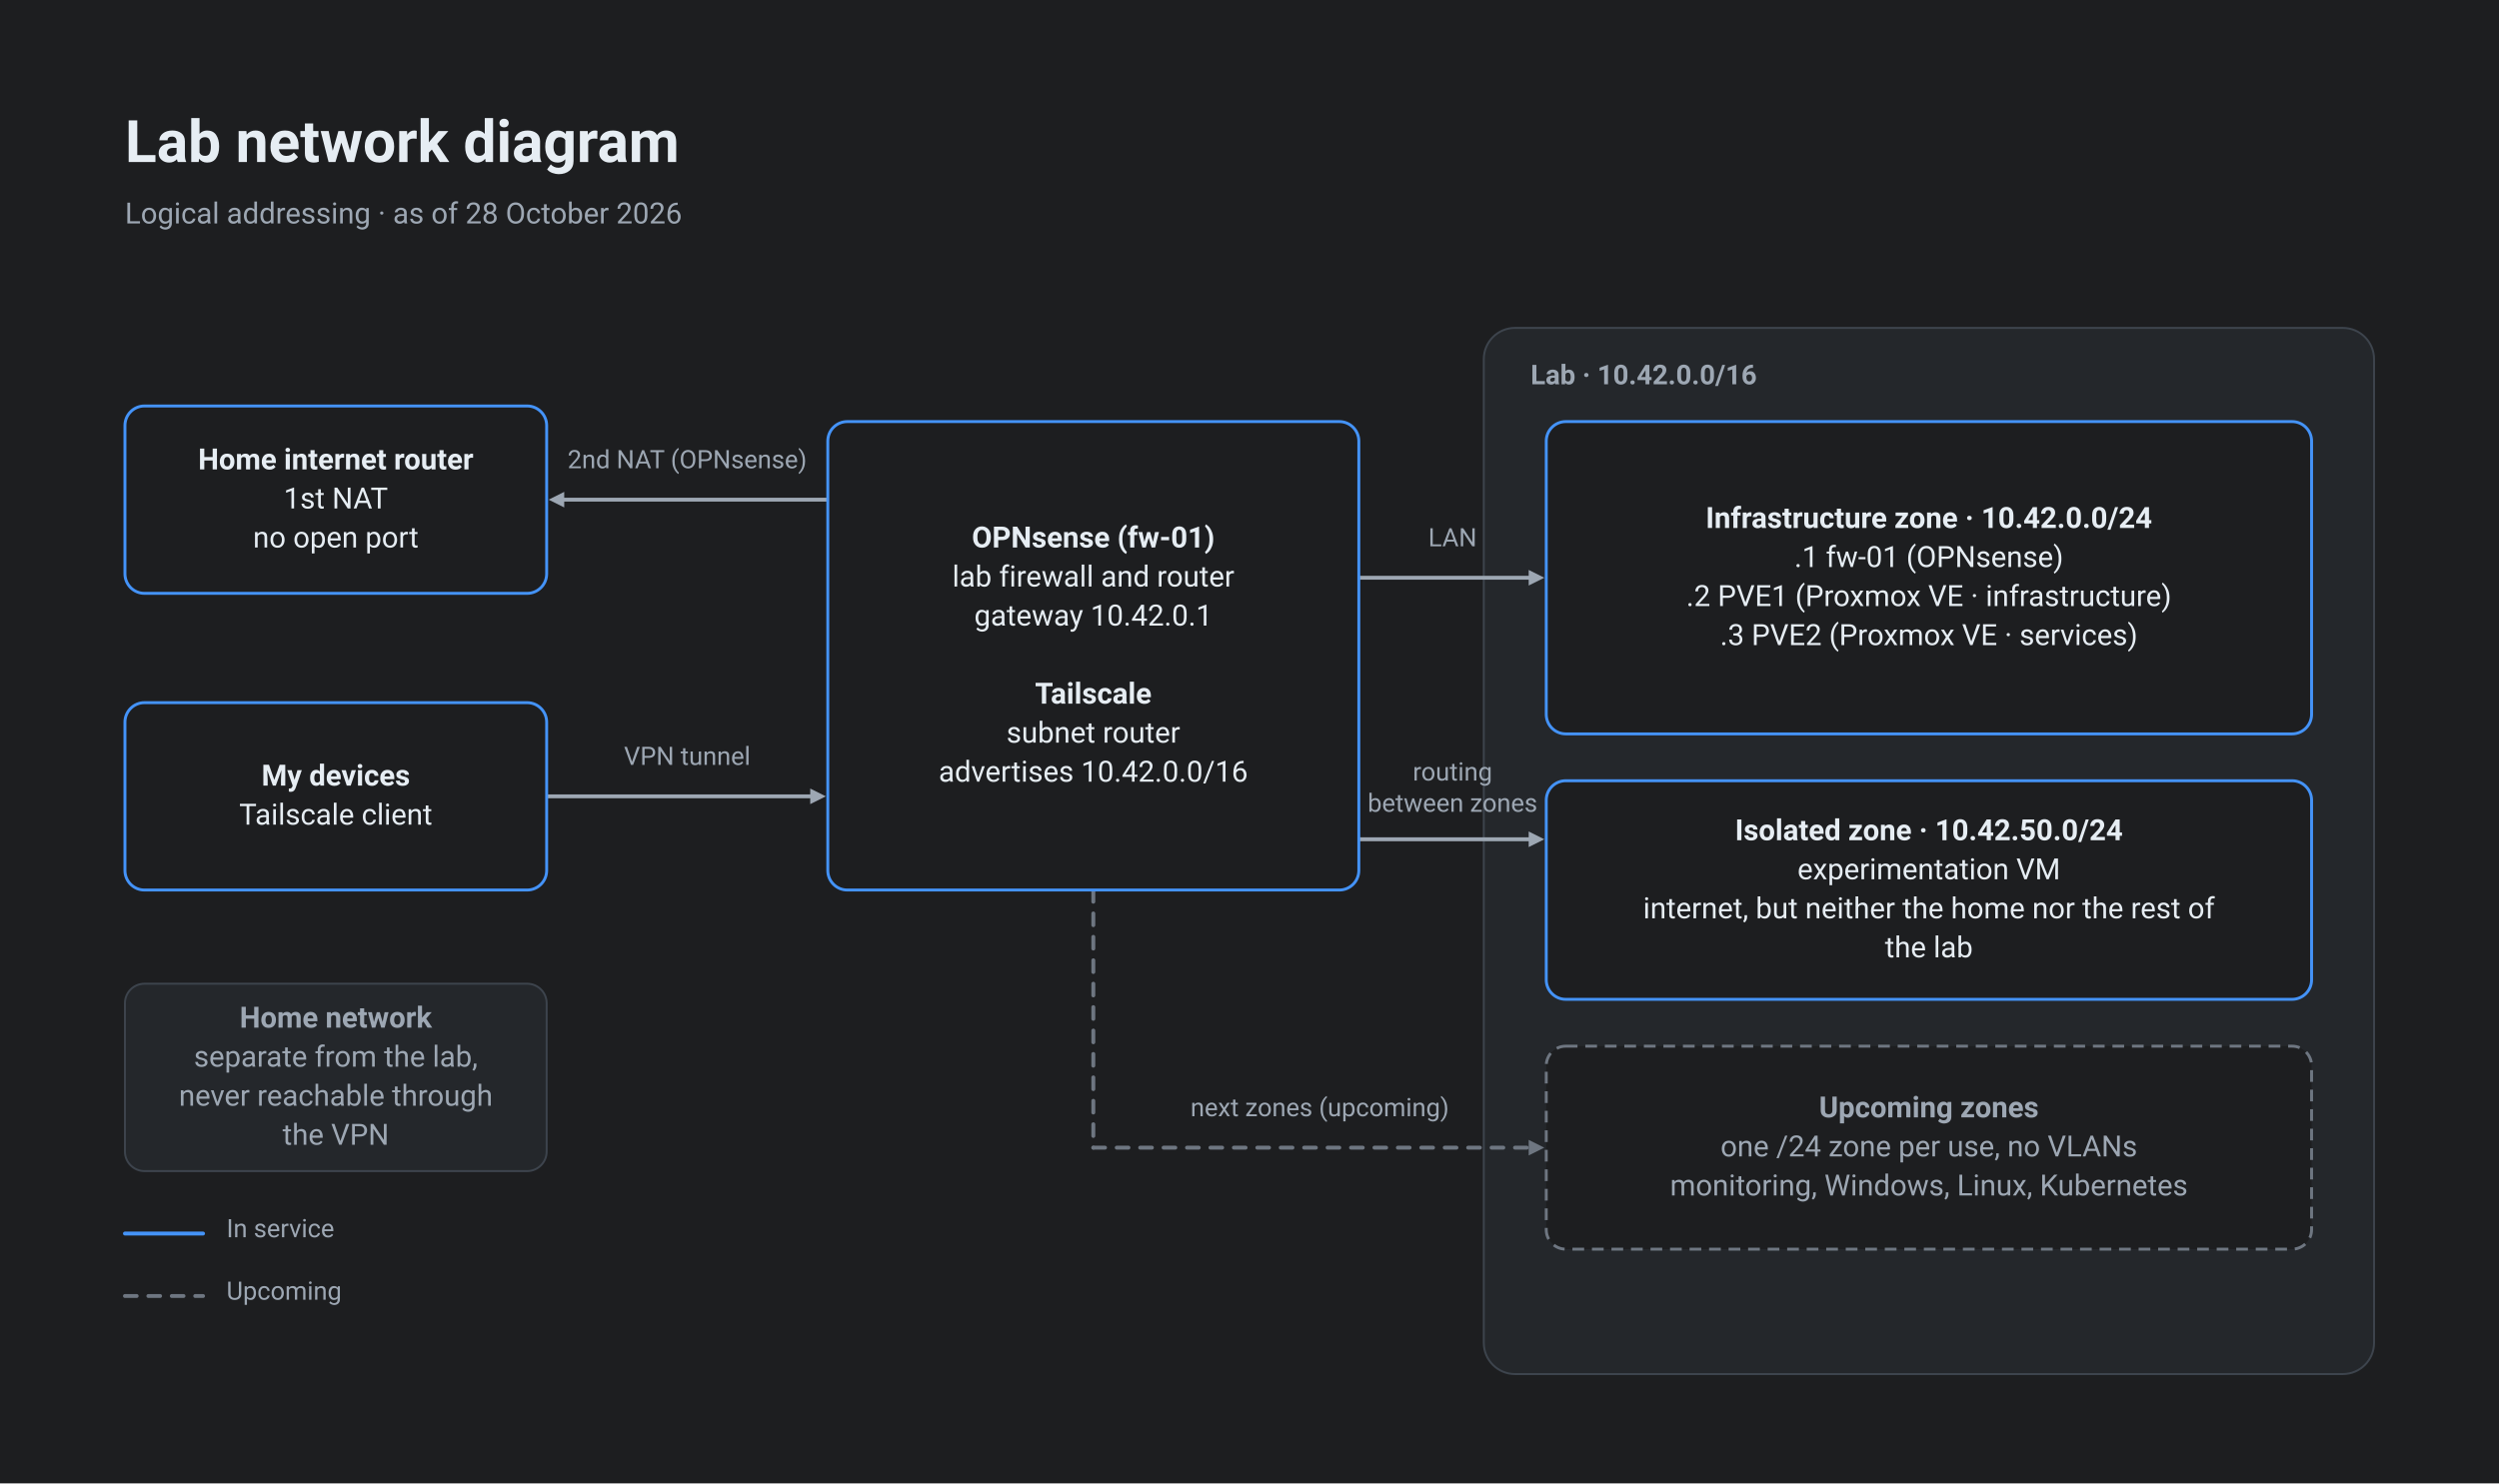
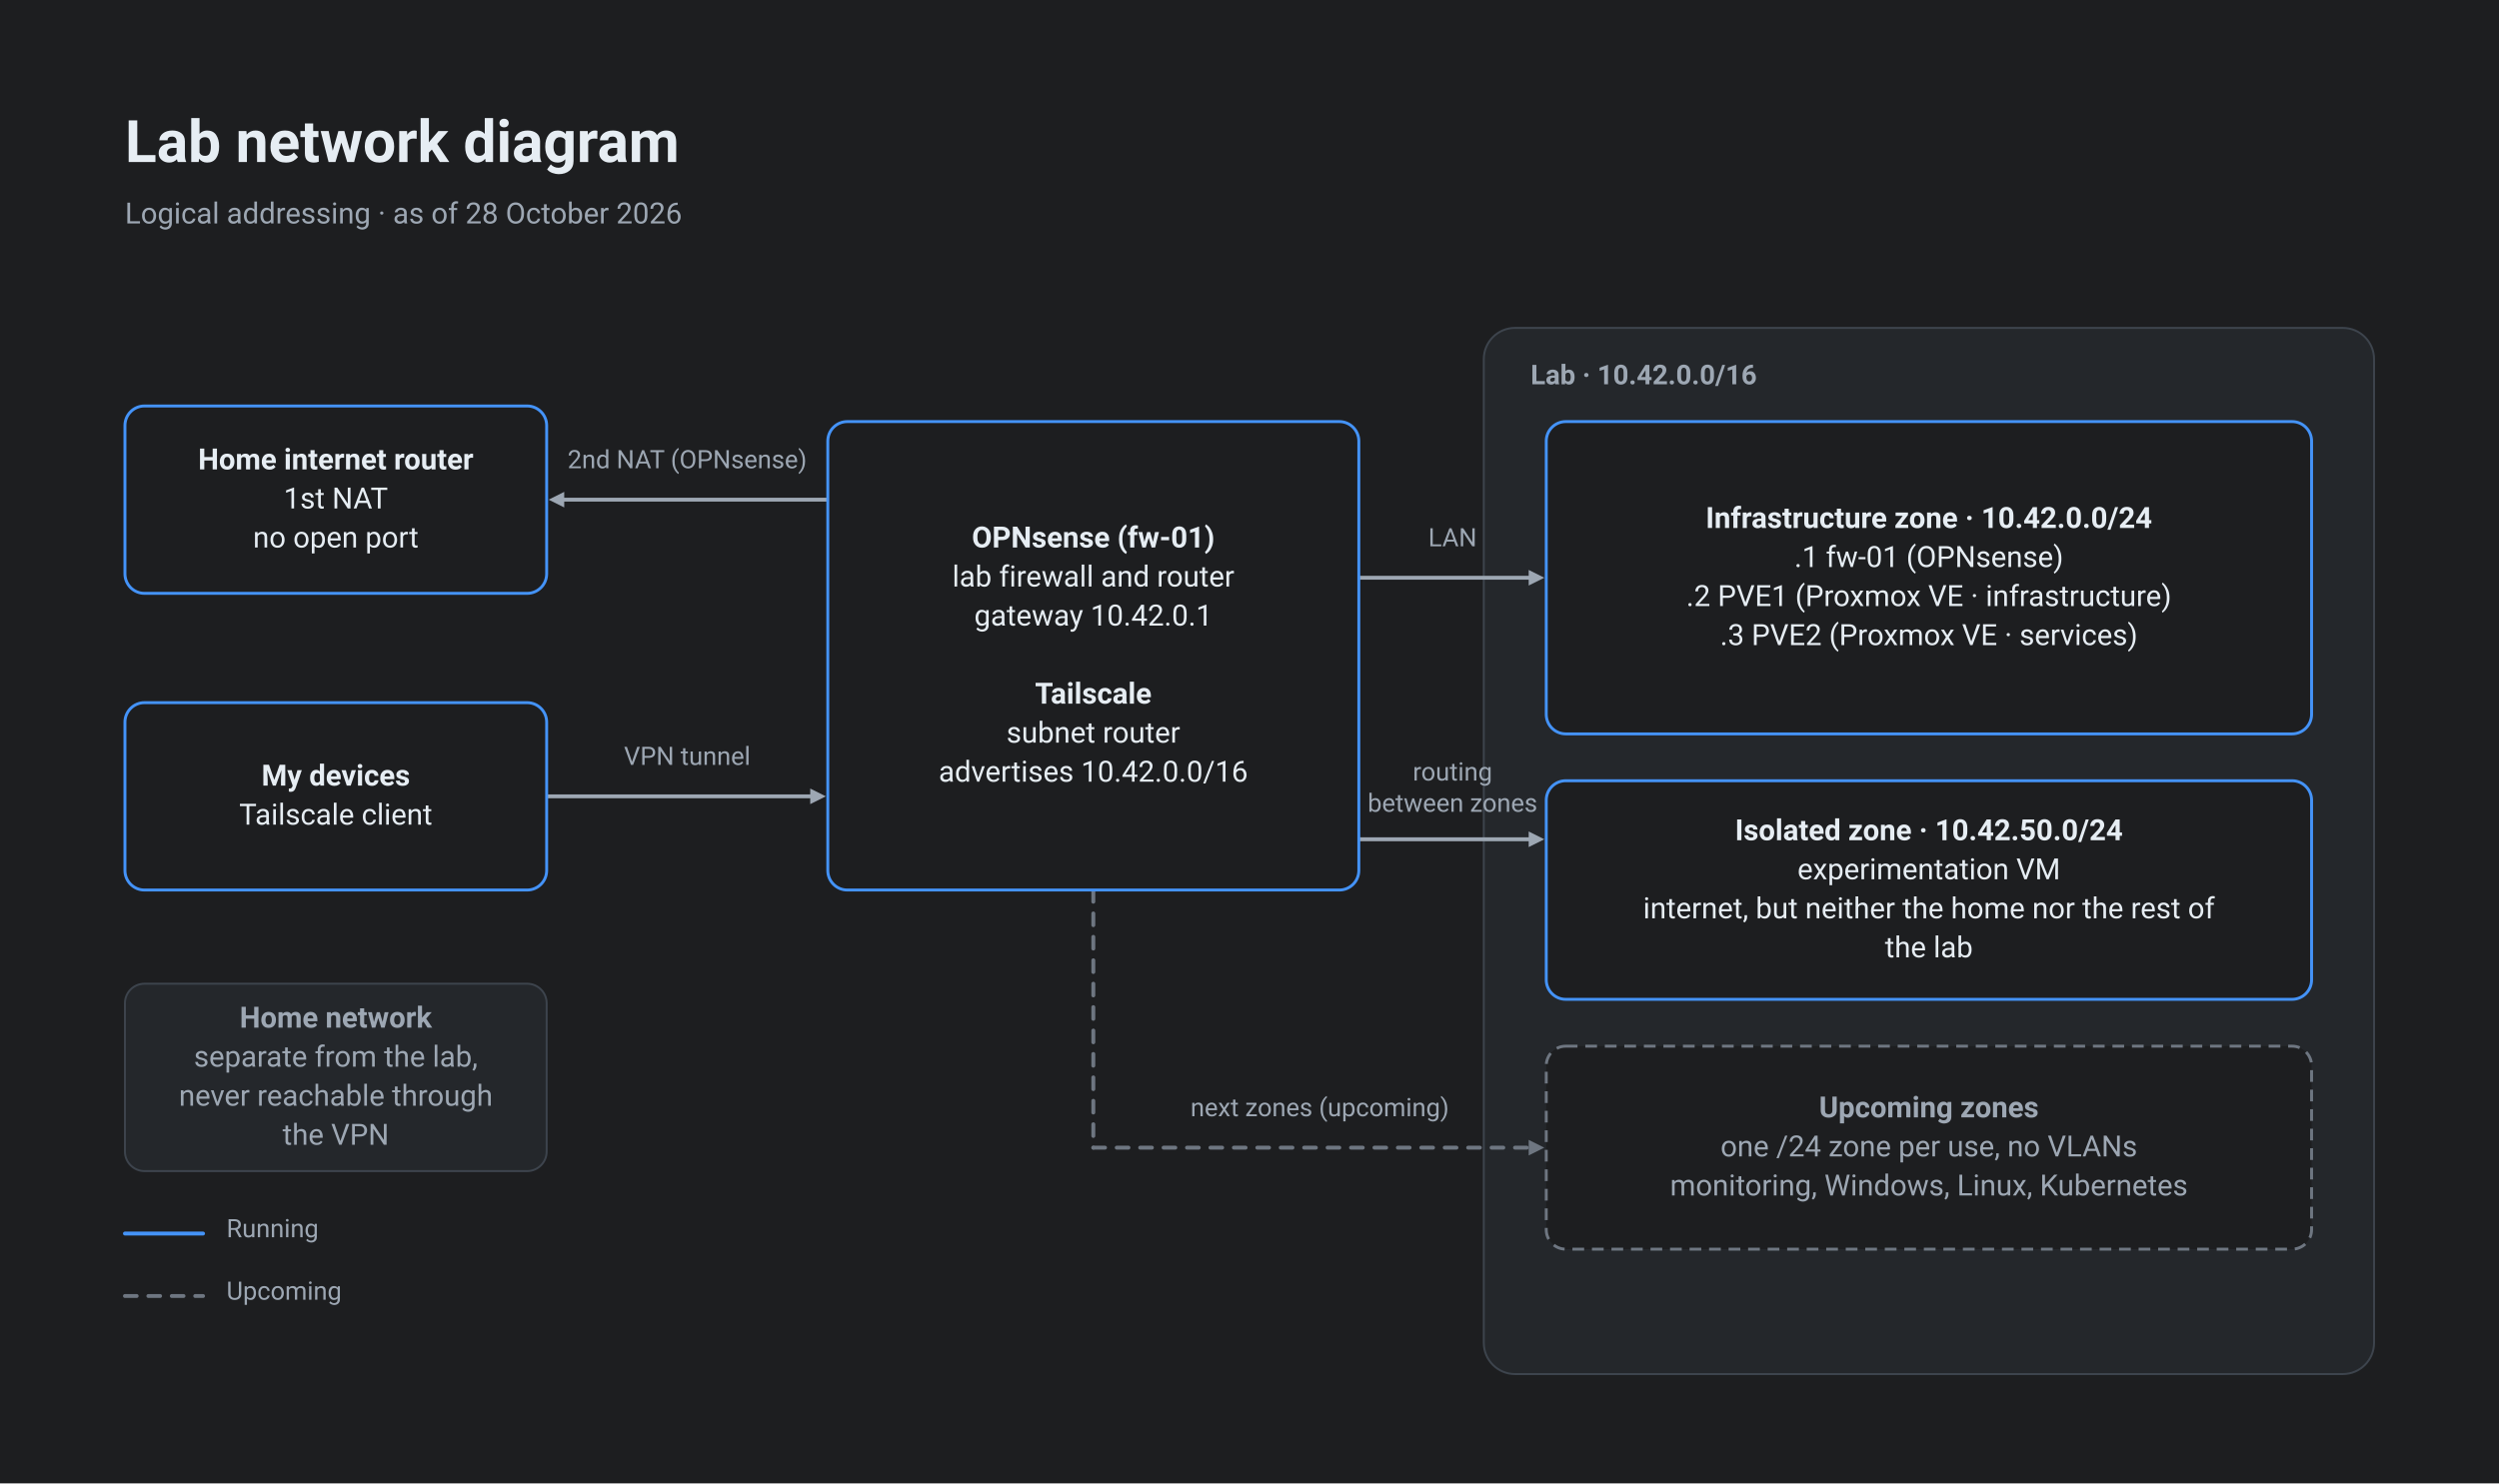
<svg xmlns="http://www.w3.org/2000/svg" width="1280" height="760" viewBox="0 0 1280 760" role="img" aria-label="Lab network diagram" font-family="system-ui, -apple-system, 'Segoe UI', Roboto, Helvetica, Arial, sans-serif">
  <rect width="1280" height="760" fill="#1d1e20" />
  <rect x="760" y="168" width="456" height="536" rx="16" fill="#24272b" stroke="#3d444d" stroke-width="1" />
  <svg x="281" y="252" overflow="visible" width="143" height="8" viewBox="0 0 143 8" preserveAspectRatio="none" style="fill: none; stroke: #9da7b3; stroke-width: 2; stroke-linecap: round; stroke-linejoin: round">
    <defs>
      <marker id="dc-arrow-head-filled-1" orient="auto" markerWidth="5" markerHeight="5" refX="2" refY="2" overflow="visible">
        <path d="M0 0 L4 2 L0 4 Z" fill="#9da7b3" stroke="none" style="stroke: none; fill: #9da7b3; fill: context-stroke" />
      </marker>
    </defs>
    <path d="M 143 4 L 4 4" marker-end="url(#dc-arrow-head-filled-1)" />
  </svg>
  <svg x="280" y="404" overflow="visible" width="143" height="8" viewBox="0 0 143 8" preserveAspectRatio="none" style="fill: none; stroke: #9da7b3; stroke-width: 2; stroke-linecap: round; stroke-linejoin: round">
    <defs>
      <marker id="dc-arrow-head-filled-2" orient="auto" markerWidth="5" markerHeight="5" refX="2" refY="2" overflow="visible">
        <path d="M0 0 L4 2 L0 4 Z" fill="#9da7b3" stroke="none" style="stroke: none; fill: #9da7b3; fill: context-stroke" />
      </marker>
    </defs>
    <path d="M 0 4 L 139 4" marker-end="url(#dc-arrow-head-filled-2)" />
  </svg>
  <svg x="696" y="292" overflow="visible" width="95" height="8" viewBox="0 0 95 8" preserveAspectRatio="none" style="fill: none; stroke: #9da7b3; stroke-width: 2; stroke-linecap: round; stroke-linejoin: round">
    <defs>
      <marker id="dc-arrow-head-filled-3" orient="auto" markerWidth="5" markerHeight="5" refX="2" refY="2" overflow="visible">
        <path d="M0 0 L4 2 L0 4 Z" fill="#9da7b3" stroke="none" style="stroke: none; fill: #9da7b3; fill: context-stroke" />
      </marker>
    </defs>
    <path d="M 0 4 L 91 4" marker-end="url(#dc-arrow-head-filled-3)" />
  </svg>
  <svg x="556" y="456" overflow="visible" width="8" height="132" viewBox="0 0 8 132" preserveAspectRatio="none" style="fill: none; stroke: #6e7681; stroke-width: 2; stroke-dasharray: 6 6; stroke-linecap: round; stroke-linejoin: round">
    <path d="M 4 0 L 4 132" />
  </svg>
  <svg x="560" y="584" overflow="visible" width="231" height="8" viewBox="0 0 231 8" preserveAspectRatio="none" style="fill: none; stroke: #6e7681; stroke-width: 2; stroke-dasharray: 6 6; stroke-linecap: round; stroke-linejoin: round">
    <defs>
      <marker id="dc-arrow-head-filled-4" orient="auto" markerWidth="5" markerHeight="5" refX="2" refY="2" overflow="visible">
        <path d="M0 0 L4 2 L0 4 Z" fill="#6e7681" stroke="none" style="stroke: none; fill: #6e7681; fill: context-stroke" />
      </marker>
    </defs>
    <path d="M 0 4 L 227 4" marker-end="url(#dc-arrow-head-filled-4)" />
  </svg>
  <svg x="696" y="426" overflow="visible" width="95" height="8" viewBox="0 0 95 8" preserveAspectRatio="none" style="fill: none; stroke: #9da7b3; stroke-width: 2; stroke-linecap: round; stroke-linejoin: round">
    <defs>
      <marker id="dc-arrow-head-filled-9" orient="auto" markerWidth="5" markerHeight="5" refX="2" refY="2" overflow="visible">
        <path d="M0 0 L4 2 L0 4 Z" fill="#9da7b3" stroke="none" style="stroke: none; fill: #9da7b3; fill: context-stroke" />
      </marker>
    </defs>
    <path d="M 0 4 L 91 4" marker-end="url(#dc-arrow-head-filled-9)" />
  </svg>
  <svg x="64" y="628" overflow="visible" width="40" height="8" viewBox="0 0 40 8" preserveAspectRatio="none" style="fill: none; stroke: #4493f8; stroke-width: 2; stroke-linecap: round">
    <path d="M 0 4 L 40 4" />
  </svg>
  <svg x="64" y="660" overflow="visible" width="40" height="8" viewBox="0 0 40 8" preserveAspectRatio="none" style="fill: none; stroke: #6e7681; stroke-width: 2; stroke-dasharray: 6 6; stroke-linecap: round">
    <path d="M 0 4 L 40 4" />
  </svg>
  <rect x="64" y="208" width="216" height="96" rx="10" fill="#1d1e20" stroke="#4493f8" stroke-width="1.5" />
  <text x="172" y="240.5" text-anchor="middle" font-size="15" font-weight="700" fill="#e6edf3">Home internet router</text>
  <text x="172" y="260.5" text-anchor="middle" font-size="15" fill="#e6edf3">1st NAT</text>
  <text x="172" y="280.5" text-anchor="middle" font-size="15" fill="#e6edf3">no open port</text>
  <rect x="64" y="360" width="216" height="96" rx="10" fill="#1d1e20" stroke="#4493f8" stroke-width="1.5" />
  <text x="172" y="402.5" text-anchor="middle" font-size="15" font-weight="700" fill="#e6edf3">My devices</text>
  <text x="172" y="422.5" text-anchor="middle" font-size="15" fill="#e6edf3">Tailscale client</text>
  <rect x="424" y="216" width="272" height="240" rx="10" fill="#1d1e20" stroke="#4493f8" stroke-width="1.5" />
  <text x="560" y="280.5" text-anchor="middle" font-size="15" font-weight="700" fill="#e6edf3">OPNsense (fw-01)</text>
  <text x="560" y="300.5" text-anchor="middle" font-size="15" fill="#e6edf3">lab firewall and router</text>
  <text x="560" y="320.5" text-anchor="middle" font-size="15" fill="#e6edf3">gateway 10.42.0.1</text>
  <text x="560" y="340.5" text-anchor="middle" font-size="15" fill="#e6edf3" />
  <text x="560" y="360.5" text-anchor="middle" font-size="15" font-weight="700" fill="#e6edf3">Tailscale</text>
  <text x="560" y="380.5" text-anchor="middle" font-size="15" fill="#e6edf3">subnet router</text>
  <text x="560" y="400.5" text-anchor="middle" font-size="15" fill="#e6edf3">advertises 10.42.0.0/16</text>
  <rect x="792" y="216" width="392" height="160" rx="10" fill="#1d1e20" stroke="#4493f8" stroke-width="1.5" />
  <text x="988" y="270.5" text-anchor="middle" font-size="15" font-weight="700" fill="#e6edf3">Infrastructure zone · 10.42.0.0/24</text>
  <text x="988" y="290.5" text-anchor="middle" font-size="15" fill="#e6edf3">.1 fw-01 (OPNsense)</text>
  <text x="988" y="310.5" text-anchor="middle" font-size="15" fill="#e6edf3">.2 PVE1 (Proxmox VE · infrastructure)</text>
  <text x="988" y="330.5" text-anchor="middle" font-size="15" fill="#e6edf3">.3 PVE2 (Proxmox VE · services)</text>
  <rect x="792" y="400" width="392" height="112" rx="10" fill="#1d1e20" stroke="#4493f8" stroke-width="1.5" />
  <text x="988" y="430.5" text-anchor="middle" font-size="15" font-weight="700" fill="#e6edf3">Isolated zone · 10.42.50.0/24</text>
  <text x="988" y="450.5" text-anchor="middle" font-size="15" fill="#e6edf3">experimentation VM</text>
  <text x="988" y="470.5" text-anchor="middle" font-size="15" fill="#e6edf3">internet, but neither the home nor the rest of</text>
  <text x="988" y="490.5" text-anchor="middle" font-size="15" fill="#e6edf3">the lab</text>
  <rect x="792" y="536" width="392" height="104" rx="10" fill="#1d1e20" stroke="#6e7681" stroke-width="1.5" stroke-dasharray="6 4" />
  <text x="988" y="572.5" text-anchor="middle" font-size="15" font-weight="700" fill="#9da7b3">Upcoming zones</text>
  <text x="988" y="592.5" text-anchor="middle" font-size="15" fill="#9da7b3">one /24 zone per use, no VLANs</text>
  <text x="988" y="612.5" text-anchor="middle" font-size="15" fill="#9da7b3">monitoring, Windows, Linux, Kubernetes</text>
  <rect x="64" y="504" width="216" height="96" rx="10" fill="#24272b" stroke="#3d444d" stroke-width="1" />
  <text x="172" y="526.5" text-anchor="middle" font-size="15" font-weight="700" fill="#9da7b3">Home network</text>
  <text x="172" y="546.5" text-anchor="middle" font-size="15" fill="#9da7b3">separate from the lab,</text>
  <text x="172" y="566.5" text-anchor="middle" font-size="15" fill="#9da7b3">never reachable through</text>
  <text x="172" y="586.5" text-anchor="middle" font-size="15" fill="#9da7b3">the VPN</text>
  <text x="64" y="83.0" font-size="30" font-weight="700" fill="#e6edf3">Lab network diagram</text>
  <text x="64" y="114.5" font-size="15" fill="#9da7b3">Logical addressing · as of 28 October 2026</text>
  <text x="784" y="196.9" font-size="14" font-weight="600" fill="#9da7b3">Lab · 10.42.0.0/16</text>
  <text x="352" y="239.9" text-anchor="middle" font-size="13" fill="#9da7b3">2nd NAT (OPNsense)</text>
  <text x="352" y="391.9" text-anchor="middle" font-size="13" fill="#9da7b3">VPN tunnel</text>
  <text x="744" y="279.9" text-anchor="middle" font-size="13" fill="#9da7b3">LAN</text>
  <text x="676" y="571.9" text-anchor="middle" font-size="13" fill="#9da7b3">next zones (upcoming)</text>
-   <text x="116" y="633.9" font-size="13" fill="#9da7b3">In service</text>
+   <text x="116" y="633.9" font-size="13" fill="#9da7b3">Running</text>
  <text x="116" y="665.9" font-size="13" fill="#9da7b3">Upcoming</text>
  <text x="744" y="399.9" text-anchor="middle" font-size="13" fill="#9da7b3">routing</text>
  <text x="744" y="415.9" text-anchor="middle" font-size="13" fill="#9da7b3">between zones</text>
</svg>
